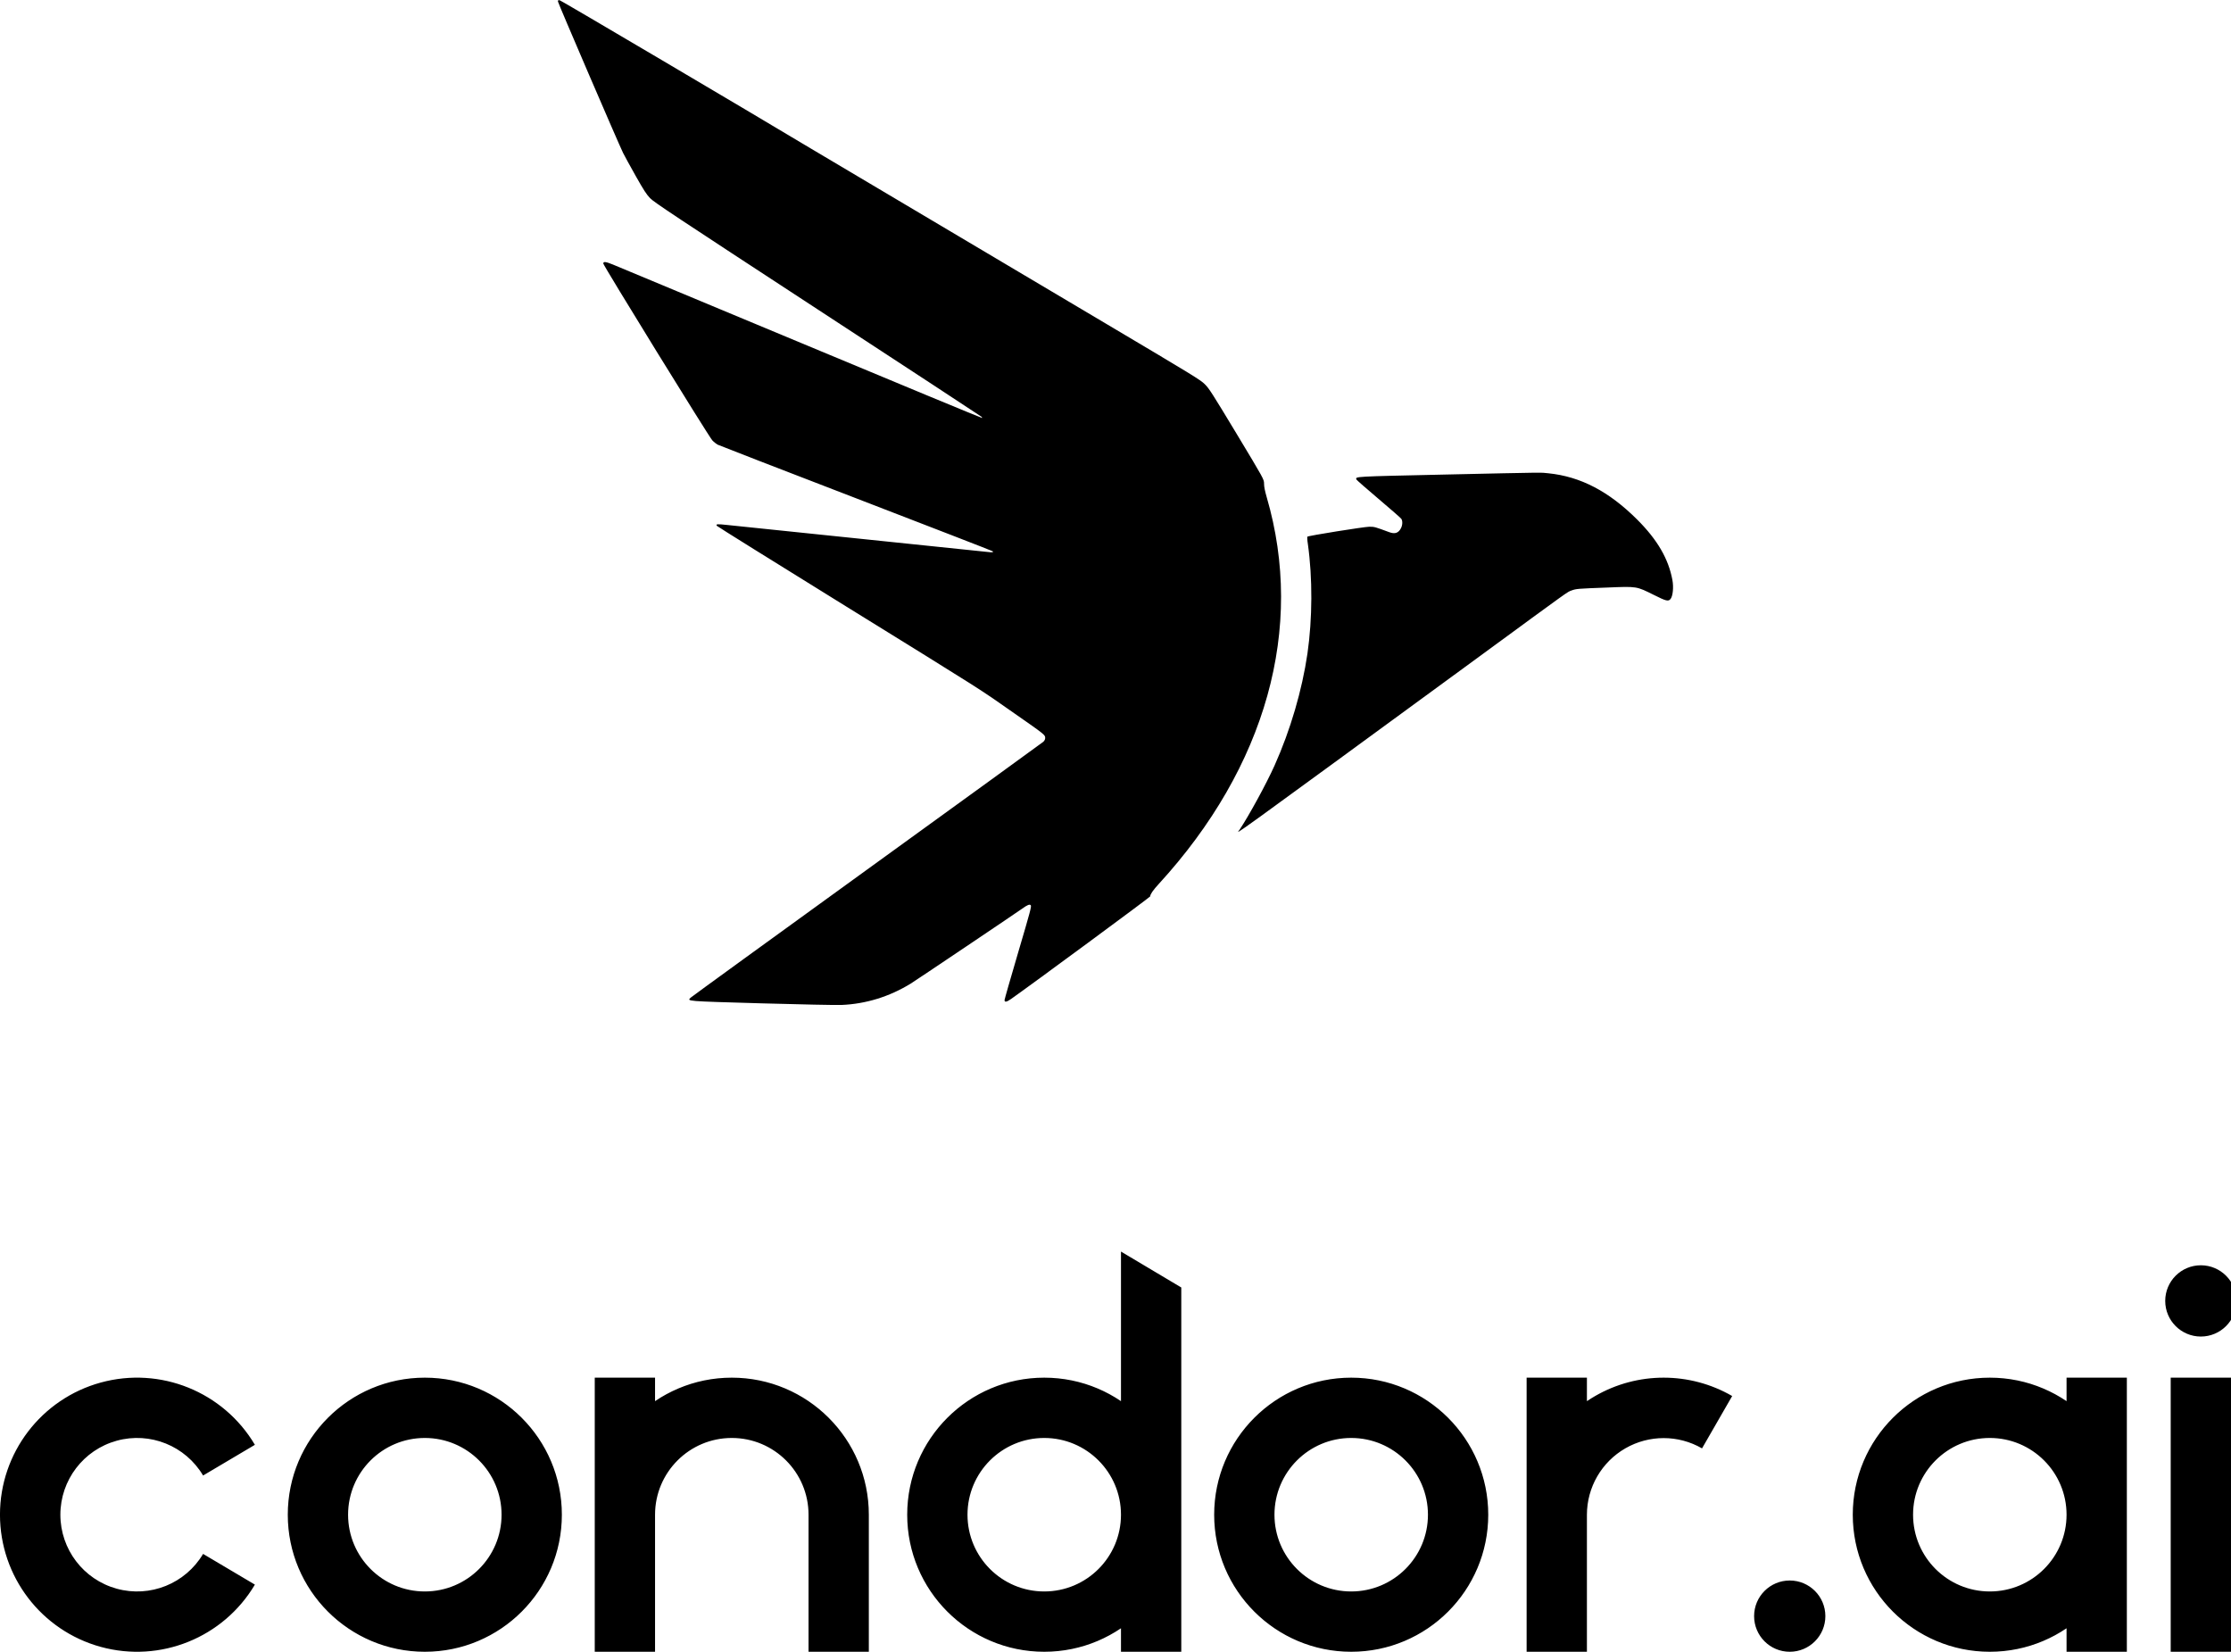
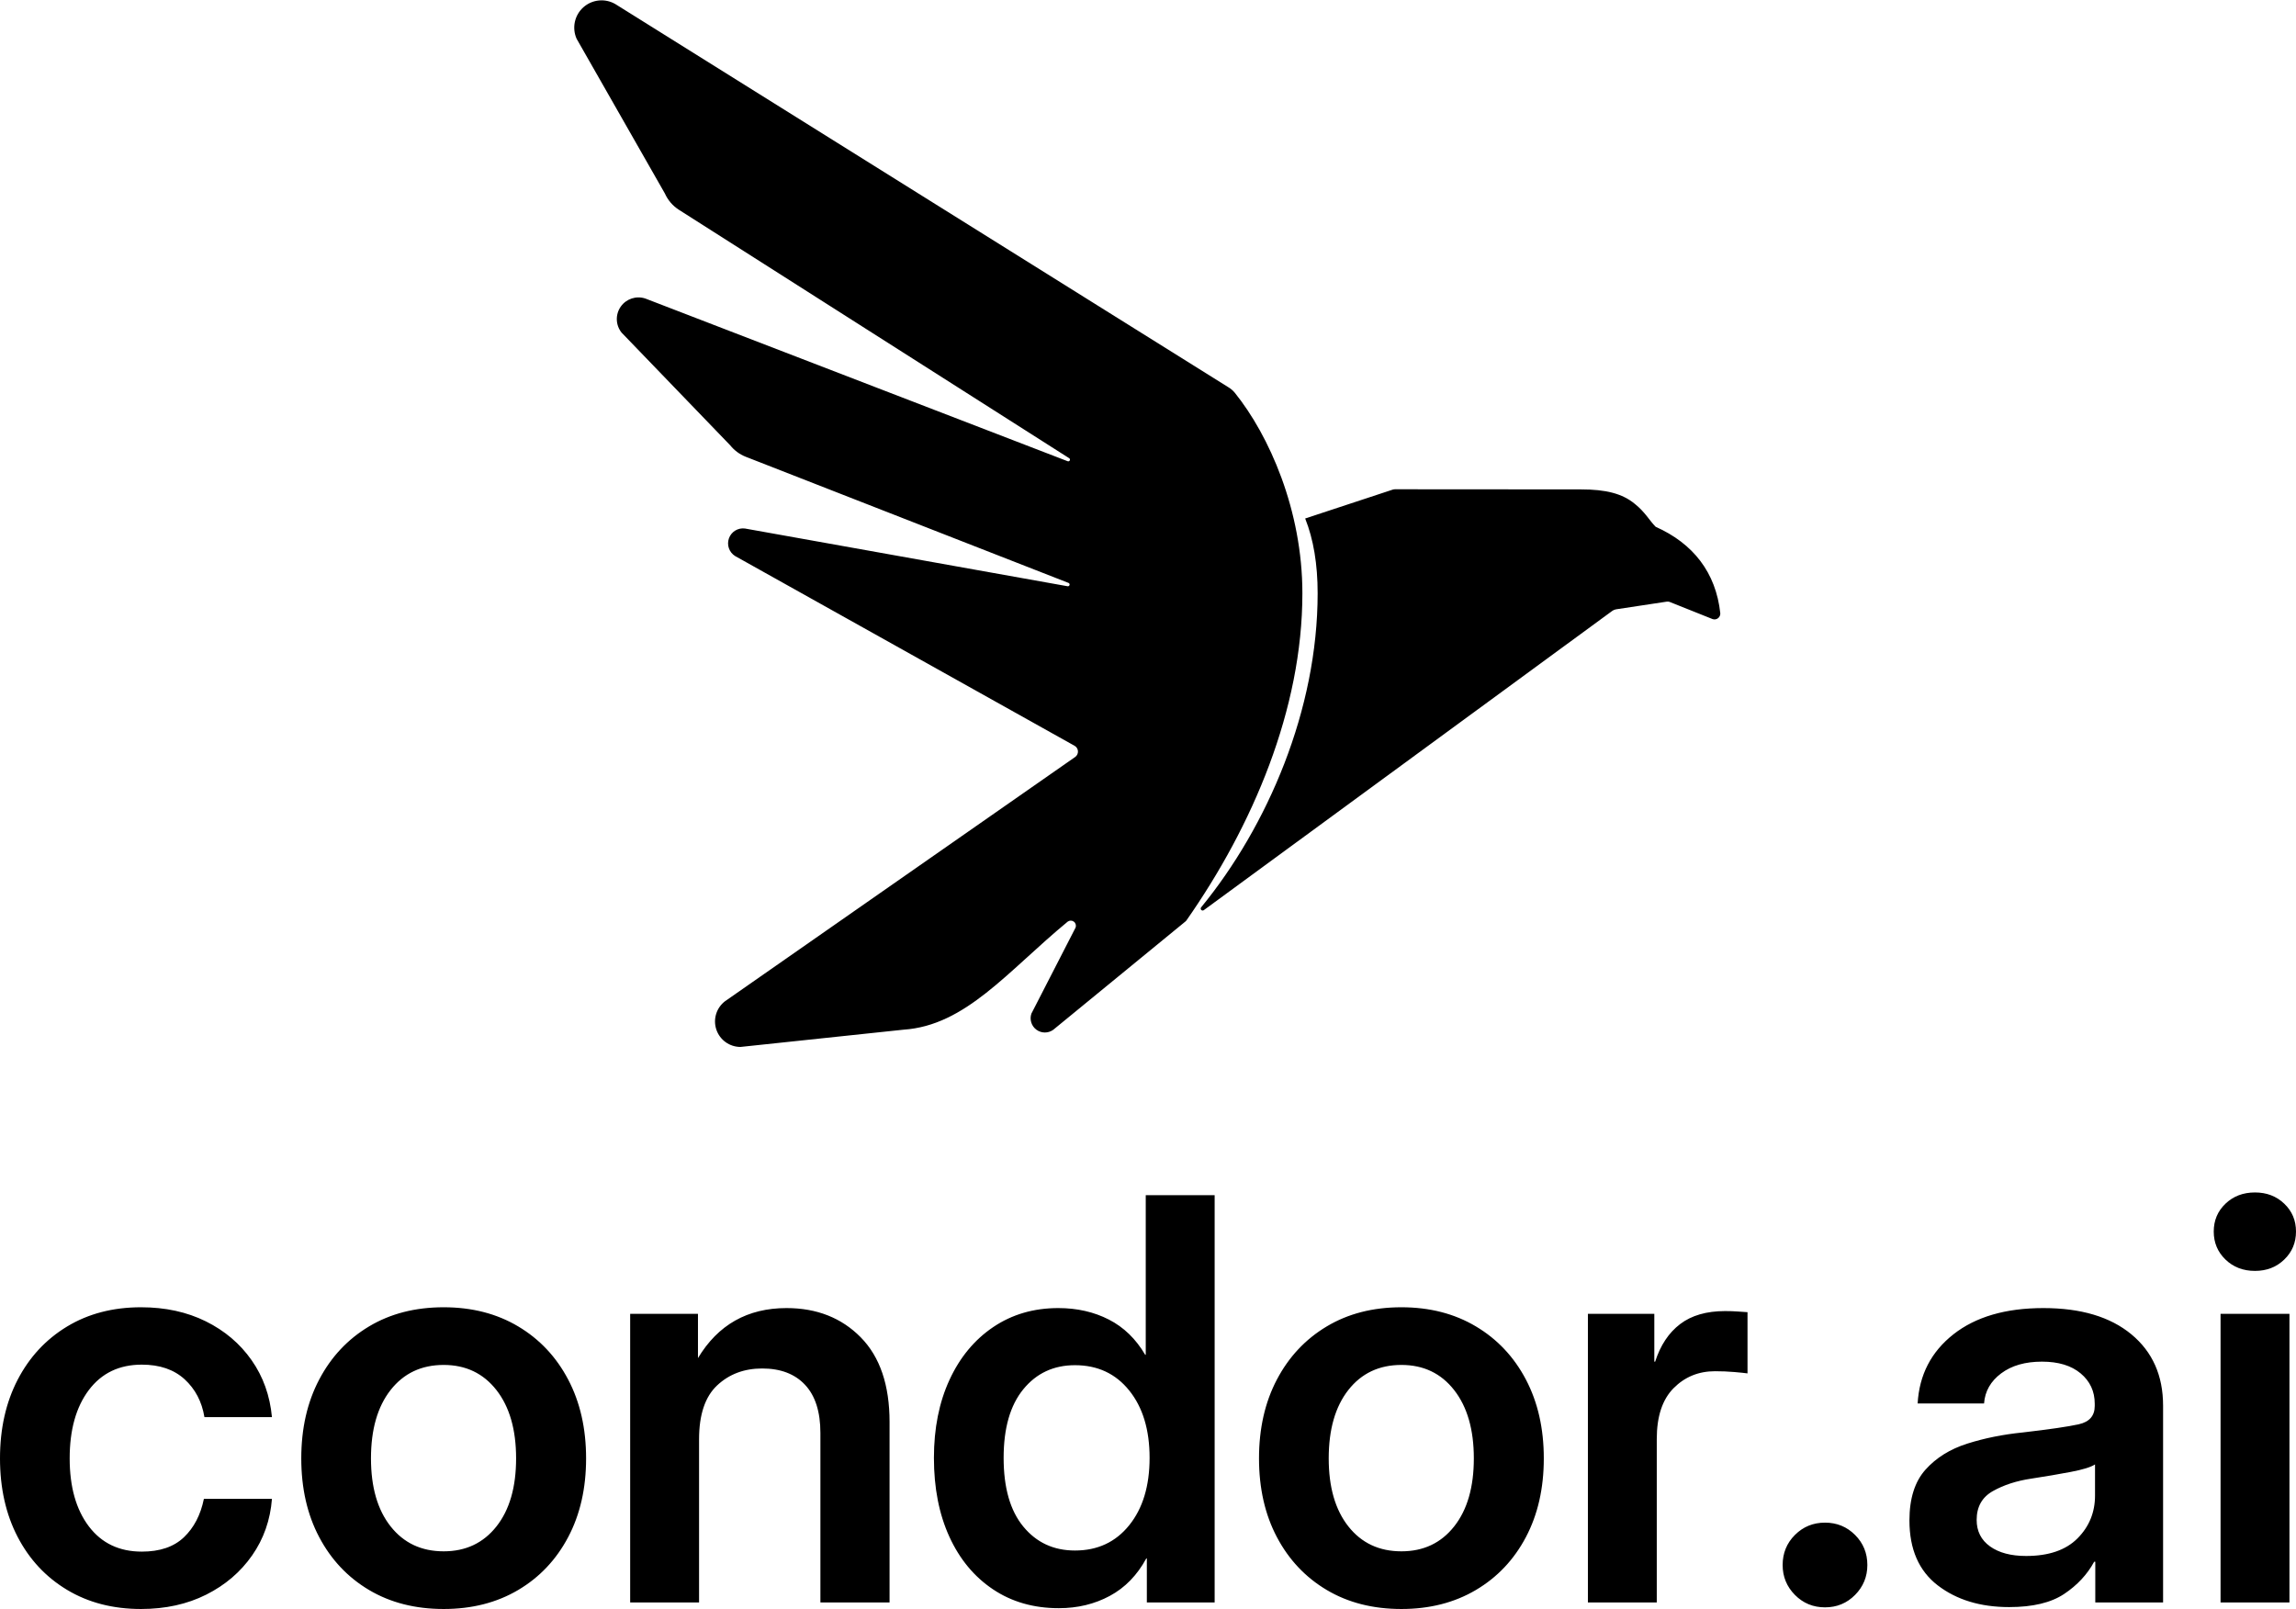
- <svg xmlns="http://www.w3.org/2000/svg" viewBox="0 0 814 602.6" fill="currentColor" role="img" aria-label="condor.ai">
-   <path fill-rule="evenodd" transform="translate(203.5 0) scale(0.3709)" d="M   0.2   1.5 C   0.2   2.8,   59.3   140.2,   64.3   150.5 C   65.8   153.4,   71.3   163.6,   76.7   173.1 C   84.7   187.3,   87.3   191.2,   90.8   194.9 C   94.6   198.9,   114.9   212.3,   255.5   304.2 C   343.7   361.8,   416.3   409.4,   416.8   409.9 C   417.3   410.4,   417.6   410.9,   417.4   411.1 C   417.2   411.3,   336.9   378.1,   239   337.2 C   141.1   296.4,   57.8   261.7,   54   260.1 C   47.1   257.3,   44.8   257.1,   44.8   259.2 C   44.8   261.1,   148.9   430,   152.1   433.2 C   153.7   434.9,   156.2   436.8,   157.6   437.5 C   159   438.2,   220.3   462,   293.7   490.2 C   367.1   518.5,   427.4   541.8,   427.8   542.2 C   429   543.3,   427.6   543.5,   421.8   542.8 C   417.1   542.3,   313.2   531.5,   167   516.4 C   156.6   515.3,   155.4   515.4,   156.5   517.2 C   156.9   517.8,   213.9   553.3,   283.2   596.2 C   422.2   682.2,   413.6   676.7,   449.8   702.1 C   479.1   722.5,   479.5   722.9,   479.5   725.8 C   479.5   727.2,   478.9   728.4,   477.7   729.6 C   476.7   730.5,   398.6   787.1,   304.2   855.4 C   209.8   923.7,   131.8   980.3,   130.9   981.2 C   127   984.9,   124.8   984.7,   200.6   986.9 C   238.7   988,   274   988.7,   279   988.5 C   303.1   987.5,   326.1   980.4,   347.2   967.5 C   351.6   964.8,   450.5   898.3,   456.8   893.8 C   462.1   890,   464.2   889.2,   465.3   890.4 C   466.2   891.3,   464.9   896.3,   452.9   936.9 C   445.5   962,   439.5   983,   439.5   983.7 C   439.5   986,   441.5   985.7,   445.8   982.7 C   464.4   969.7,   582.8   882.4,   582.8   881.7 C   582.8   879.6,   585.7   875.5,   591.2   869.5 C   696.9   754.2,   735   617.6,   697.4   489 C   695.6   482.7,   694.8   478.8,   694.8   475.8 C   694.8   471.5,   694.8   471.5,   668   427 C   643.6   386.6,   640.7   382,   636.5   377.9 C   632.2   373.6,   624.8   369.1,   541.2   319.5 C   426   251.2,   254.6   149.5,   248.5   145.8 C   188   109.5,   3.3   0.5,   2   0.3 C   0.5   0,   0.2   0.1,   0.2   1.5 M   871.6   466.8 C   782.2   468.8,   784.5   468.6,   785.7   471.7 C   785.9   472.2,   795.7   480.8,   807.4   490.7 C   819.2   500.7,   829.3   509.5,   829.8   510.3 C   831.2   512.3,   831.1   516.4,   829.5   519.5 C   827.1   524.3,   823.5   525.5,   818.1   523.5 C   803.7   518.2,   803.5   518.1,   798.3   518.1 C   793   518.2,   738.4   526.9,   737.4   527.9 C   737.2   528.2,   737.3   531.5,   737.9   535.1 C   742.6   568.5,   742.4   608.6,   737.5   642.8 C   732.2   679,   720.7   718.2,   705.2   752.8 C   697.3   770.5,   679.9   802.4,   670.6   816.3 C   667.6   820.7,   651.7   832.2,   904.2   647.5 C   998.9   578.1,   992.8   582.5,   997.3   580.8 C   1001.8   579.1,   1003.3   579,   1032.6   577.9 C   1061.9   576.7,   1061   576.6,   1078.3   585.2 C   1090.4   591.3,   1092.6   591.8,   1094.7   589.1 C   1097   586.2,   1097.8   577.5,   1096.5   570.5 C   1092.6   549.6,   1081.8   531,   1061.9   511.1 C   1034   483.3,   1006.1   468.7,   974.3   465.5 C   966.1   464.7,   975.6   464.5,   871.6   466.8" />
-   <path transform="translate(0 456.6)" d="M93 121.5A50 50 0 1 1 93 70.5L74.1 81.7A28 28 0 1 0 74.1 110.3ZM105 96A50 50 0 1 1 205 96A50 50 0 1 1 105 96ZM127 96A28 28 0 1 0 183 96A28 28 0 1 0 127 96ZM217 46H239V146H217ZM217 96A50 50 0 0 1 317 96L295 96A28 28 0 0 0 239 96ZM295 96H317V146H295ZM331 96A50 50 0 1 1 431 96A50 50 0 1 1 331 96ZM353 96A28 28 0 1 0 409 96A28 28 0 1 0 353 96ZM409 0L431 13.1V146H409ZM443 96A50 50 0 1 1 543 96A50 50 0 1 1 443 96ZM465 96A28 28 0 1 0 521 96A28 28 0 1 0 465 96ZM557 46H579V146H557ZM557 96A50 50 0 0 1 632 52.7L621 71.8A28 28 0 0 0 579 96ZM640 133A13 13 0 1 1 666 133A13 13 0 1 1 640 133ZM676 96A50 50 0 1 1 776 96A50 50 0 1 1 676 96ZM698 96A28 28 0 1 0 754 96A28 28 0 1 0 698 96ZM754 46H776V146H754ZM792 46H814V146H792ZM790 18A13 13 0 1 1 816 18A13 13 0 1 1 790 18Z" />
+ <svg xmlns="http://www.w3.org/2000/svg" viewBox="0 0 795.48 557.2" fill="currentColor" role="img" aria-label="condor.ai">
+   <path fill-rule="evenodd" transform="translate(200.67 1.08) scale(1.44)" d="M8.71 0.24L156.14 92.39A6 6 0 0 1 157.74 93.75C166 104 174 122 174 142C174 170 162 198 146.08 220.74A0.8 0.8 0 0 1 145.9 220.93L114.06 247.02A3.43 3.43 0 0 1 108.8 243.13L119.44 222.41A1.24 1.24 0 0 0 117.52 221.01C103 233 93 246 78 247L38.8 251.15A6.13 6.13 0 0 1 35.06 240.17L119.38 181.35A1.6 1.6 0 0 0 119.24 178.72L37.52 133.04A3.6 3.6 0 0 1 39.87 126.41L117.54 140.31A0.42 0.42 0 0 0 117.75 139.51L40.02 109.13A9 9 0 0 1 36.34 106.4L10.19 79.27A5.21 5.21 0 0 1 15.95 71.09L117.49 110.21A0.41 0.41 0 0 0 117.85 109.47L23.95 49.7A9 9 0 0 1 20.62 45.81L-0.62 8.58A6.57 6.57 0 0 1 8.71 0.24ZM149.64 217.56C165.67 198 177.67 170 177.67 142C177.67 135 176.67 129 174.67 124L195.69 117.07A2 2 0 0 1 196.32 116.97L241 117C247 117 251 118 254 120.5C256.5 122.5 257.5 124.5 259 126C268 130 273.5 137 274.55 146.82A1.4 1.4 0 0 1 272.71 148.21L262.35 144.07A1.5 1.5 0 0 0 261.65 144.01L249.57 145.84A2.5 2.5 0 0 0 248.48 146.29L150.29 218.23A0.47 0.47 0 0 1 149.64 217.56Z" />
+   <path transform="translate(0 409.2)" d="M48.86 148.27L48.86 148.27Q34.28 148.27 23.24 141.64Q12.21 135.02 6.1 123.27Q0 111.53 0 96.09L0 96.09Q0 80.66 6.1 68.87Q12.21 57.08 23.24 50.4Q34.28 43.73 48.86 43.73L48.86 43.73Q61.45 43.73 71.3 48.6Q81.15 53.48 87.16 62.05Q93.18 70.62 94.22 81.8L94.22 81.8L70.83 81.8Q69.5 73.75 63.96 68.68Q58.42 63.61 49.14 63.61L49.14 63.61Q37.4 63.61 30.77 72.42Q24.14 81.23 24.14 96.09L24.14 96.09Q24.14 110.87 30.77 119.63Q37.4 128.39 49.14 128.39L49.14 128.39Q58.52 128.39 63.73 123.41Q68.94 118.44 70.64 110.11L70.64 110.11L94.22 110.11Q93.37 121.09 87.35 129.71Q81.34 138.33 71.44 143.3Q61.55 148.27 48.86 148.27ZM153.72 148.27L153.72 148.27Q138.95 148.27 127.87 141.69Q116.79 135.11 110.59 123.37Q104.38 111.63 104.38 96.09L104.38 96.09Q104.38 80.56 110.59 68.77Q116.79 56.98 127.87 50.36Q138.95 43.73 153.72 43.73L153.72 43.73Q168.4 43.73 179.53 50.36Q190.65 56.98 196.85 68.77Q203.06 80.56 203.06 96.09L203.06 96.09Q203.06 111.63 196.85 123.37Q190.65 135.11 179.53 141.69Q168.4 148.27 153.72 148.27ZM153.72 128.29L153.72 128.29Q165.18 128.29 172 119.67Q178.81 111.06 178.81 96.09L178.81 96.09Q178.81 81.13 172 72.42Q165.18 63.71 153.72 63.71L153.72 63.71Q142.17 63.71 135.35 72.37Q128.53 81.04 128.53 96.09L128.53 96.09Q128.53 111.06 135.35 119.67Q142.17 128.29 153.72 128.29ZM242.2 89.47L242.2 89.47L242.2 146L218.33 146L218.33 46L241.82 46L241.82 61.34Q252.24 44.01 272.5 44.01L272.5 44.01Q288.22 44.01 298.21 54.14Q308.2 64.28 308.2 83.5L308.2 83.5L308.2 146L284.24 146L284.24 87.29Q284.24 76.3 278.94 70.62Q273.64 64.94 264.07 64.94L264.07 64.94Q254.7 64.94 248.45 70.81Q242.2 76.68 242.2 89.47ZM366.85 147.99L366.85 147.99Q353.78 147.99 344.03 141.45Q334.27 134.92 328.92 123.23Q323.57 111.53 323.57 95.91L323.57 95.91Q323.57 80.56 328.97 68.87Q334.37 57.17 344.12 50.59Q353.88 44.01 366.66 44.01L366.66 44.01Q376.41 44.01 384.18 47.99Q391.95 51.97 396.77 60.2L396.77 60.2L396.96 60.2L396.96 4.9L420.83 4.9L420.83 146L397.34 146L397.34 130.75L397.15 130.75Q392.42 139.47 384.51 143.73Q376.6 147.99 366.85 147.99ZM372.44 128.01L372.44 128.01Q384.18 128.01 391.23 119.25Q398.29 110.49 398.29 95.91L398.29 95.91Q398.29 81.32 391.23 72.56Q384.18 63.8 372.44 63.8L372.44 63.8Q361.36 63.8 354.54 72.14Q347.72 80.47 347.72 95.91L347.72 95.91Q347.72 111.44 354.54 119.72Q361.36 128.01 372.44 128.01ZM485.54 148.27L485.54 148.27Q470.76 148.27 459.68 141.69Q448.6 135.11 442.4 123.37Q436.2 111.63 436.2 96.09L436.2 96.09Q436.2 80.56 442.4 68.77Q448.6 56.98 459.68 50.36Q470.76 43.73 485.54 43.73L485.54 43.73Q500.21 43.73 511.34 50.36Q522.47 56.98 528.67 68.77Q534.87 80.56 534.87 96.09L534.87 96.09Q534.87 111.63 528.67 123.37Q522.47 135.11 511.34 141.69Q500.21 148.27 485.54 148.27ZM485.54 128.29L485.54 128.29Q497 128.29 503.81 119.67Q510.63 111.06 510.63 96.09L510.63 96.09Q510.63 81.13 503.81 72.42Q497 63.71 485.54 63.71L485.54 63.71Q473.98 63.71 467.17 72.37Q460.35 81.04 460.35 96.09L460.35 96.09Q460.35 111.06 467.17 119.67Q473.98 128.29 485.54 128.29ZM574.01 146L550.15 146L550.15 46L573.16 46L573.16 62.57L573.45 62.57Q576.19 54.05 582.11 49.55Q588.03 45.05 597.69 45.05L597.69 45.05Q600.15 45.05 602.09 45.2Q604.03 45.34 605.45 45.43L605.45 45.43L605.45 66.64Q604.13 66.45 600.91 66.17Q597.69 65.89 594.19 65.89L594.19 65.89Q585.66 65.89 579.84 71.76Q574.01 77.63 574.01 89.37L574.01 89.37L574.01 146ZM632.3 147.7L632.3 147.7Q626.14 147.7 621.88 143.4Q617.62 139.09 617.62 133.03L617.62 133.03Q617.62 126.87 621.88 122.61Q626.14 118.35 632.3 118.35L632.3 118.35Q638.45 118.35 642.71 122.61Q646.97 126.87 646.97 133.03L646.97 133.03Q646.97 139.09 642.71 143.4Q638.45 147.7 632.3 147.7ZM696.11 147.61L696.11 147.61Q681.15 147.61 671.35 140.08Q661.55 132.55 661.55 117.59L661.55 117.59Q661.55 106.23 667.09 100.02Q672.63 93.82 681.58 90.98Q690.52 88.14 700.85 87.1L700.85 87.1Q714.77 85.49 720.26 84.26Q725.75 83.03 725.75 77.91L725.75 77.91L725.75 77.16Q725.75 70.72 720.87 66.64Q716 62.57 707.47 62.57L707.47 62.57Q698.76 62.57 693.32 66.64Q687.87 70.72 687.4 77.06L687.4 77.06L664.39 77.06Q665.24 62.19 676.79 53.1Q688.35 44.01 707.95 44.01L707.95 44.01Q727.46 44.01 738.44 53.1Q749.43 62.19 749.43 77.82L749.43 77.82L749.43 146L725.94 146L725.94 131.89L725.56 131.89Q721.96 138.52 715.15 143.06Q708.33 147.61 696.11 147.61ZM701.98 129.9L701.98 129.9Q713.72 129.9 719.79 123.79Q725.85 117.69 725.85 108.97L725.85 108.97L725.85 98.18Q723.67 99.6 717.42 100.78Q711.17 101.97 703.78 103.1L703.78 103.1Q696.11 104.24 690.48 107.41Q684.84 110.58 684.84 117.4L684.84 117.4Q684.84 123.27 689.48 126.59Q694.12 129.9 701.98 129.9ZM793.21 146L769.34 146L769.34 46L793.21 46L793.21 146ZM781.27 31.13L781.27 31.13Q775.12 31.13 771.05 27.2Q766.98 23.27 766.98 17.5L766.98 17.5Q766.98 11.72 771.05 7.84Q775.12 3.95 781.27 3.95L781.27 3.95Q787.34 3.95 791.41 7.84Q795.48 11.72 795.48 17.5L795.48 17.5Q795.48 23.27 791.41 27.2Q787.34 31.13 781.27 31.13Z" />
</svg>
